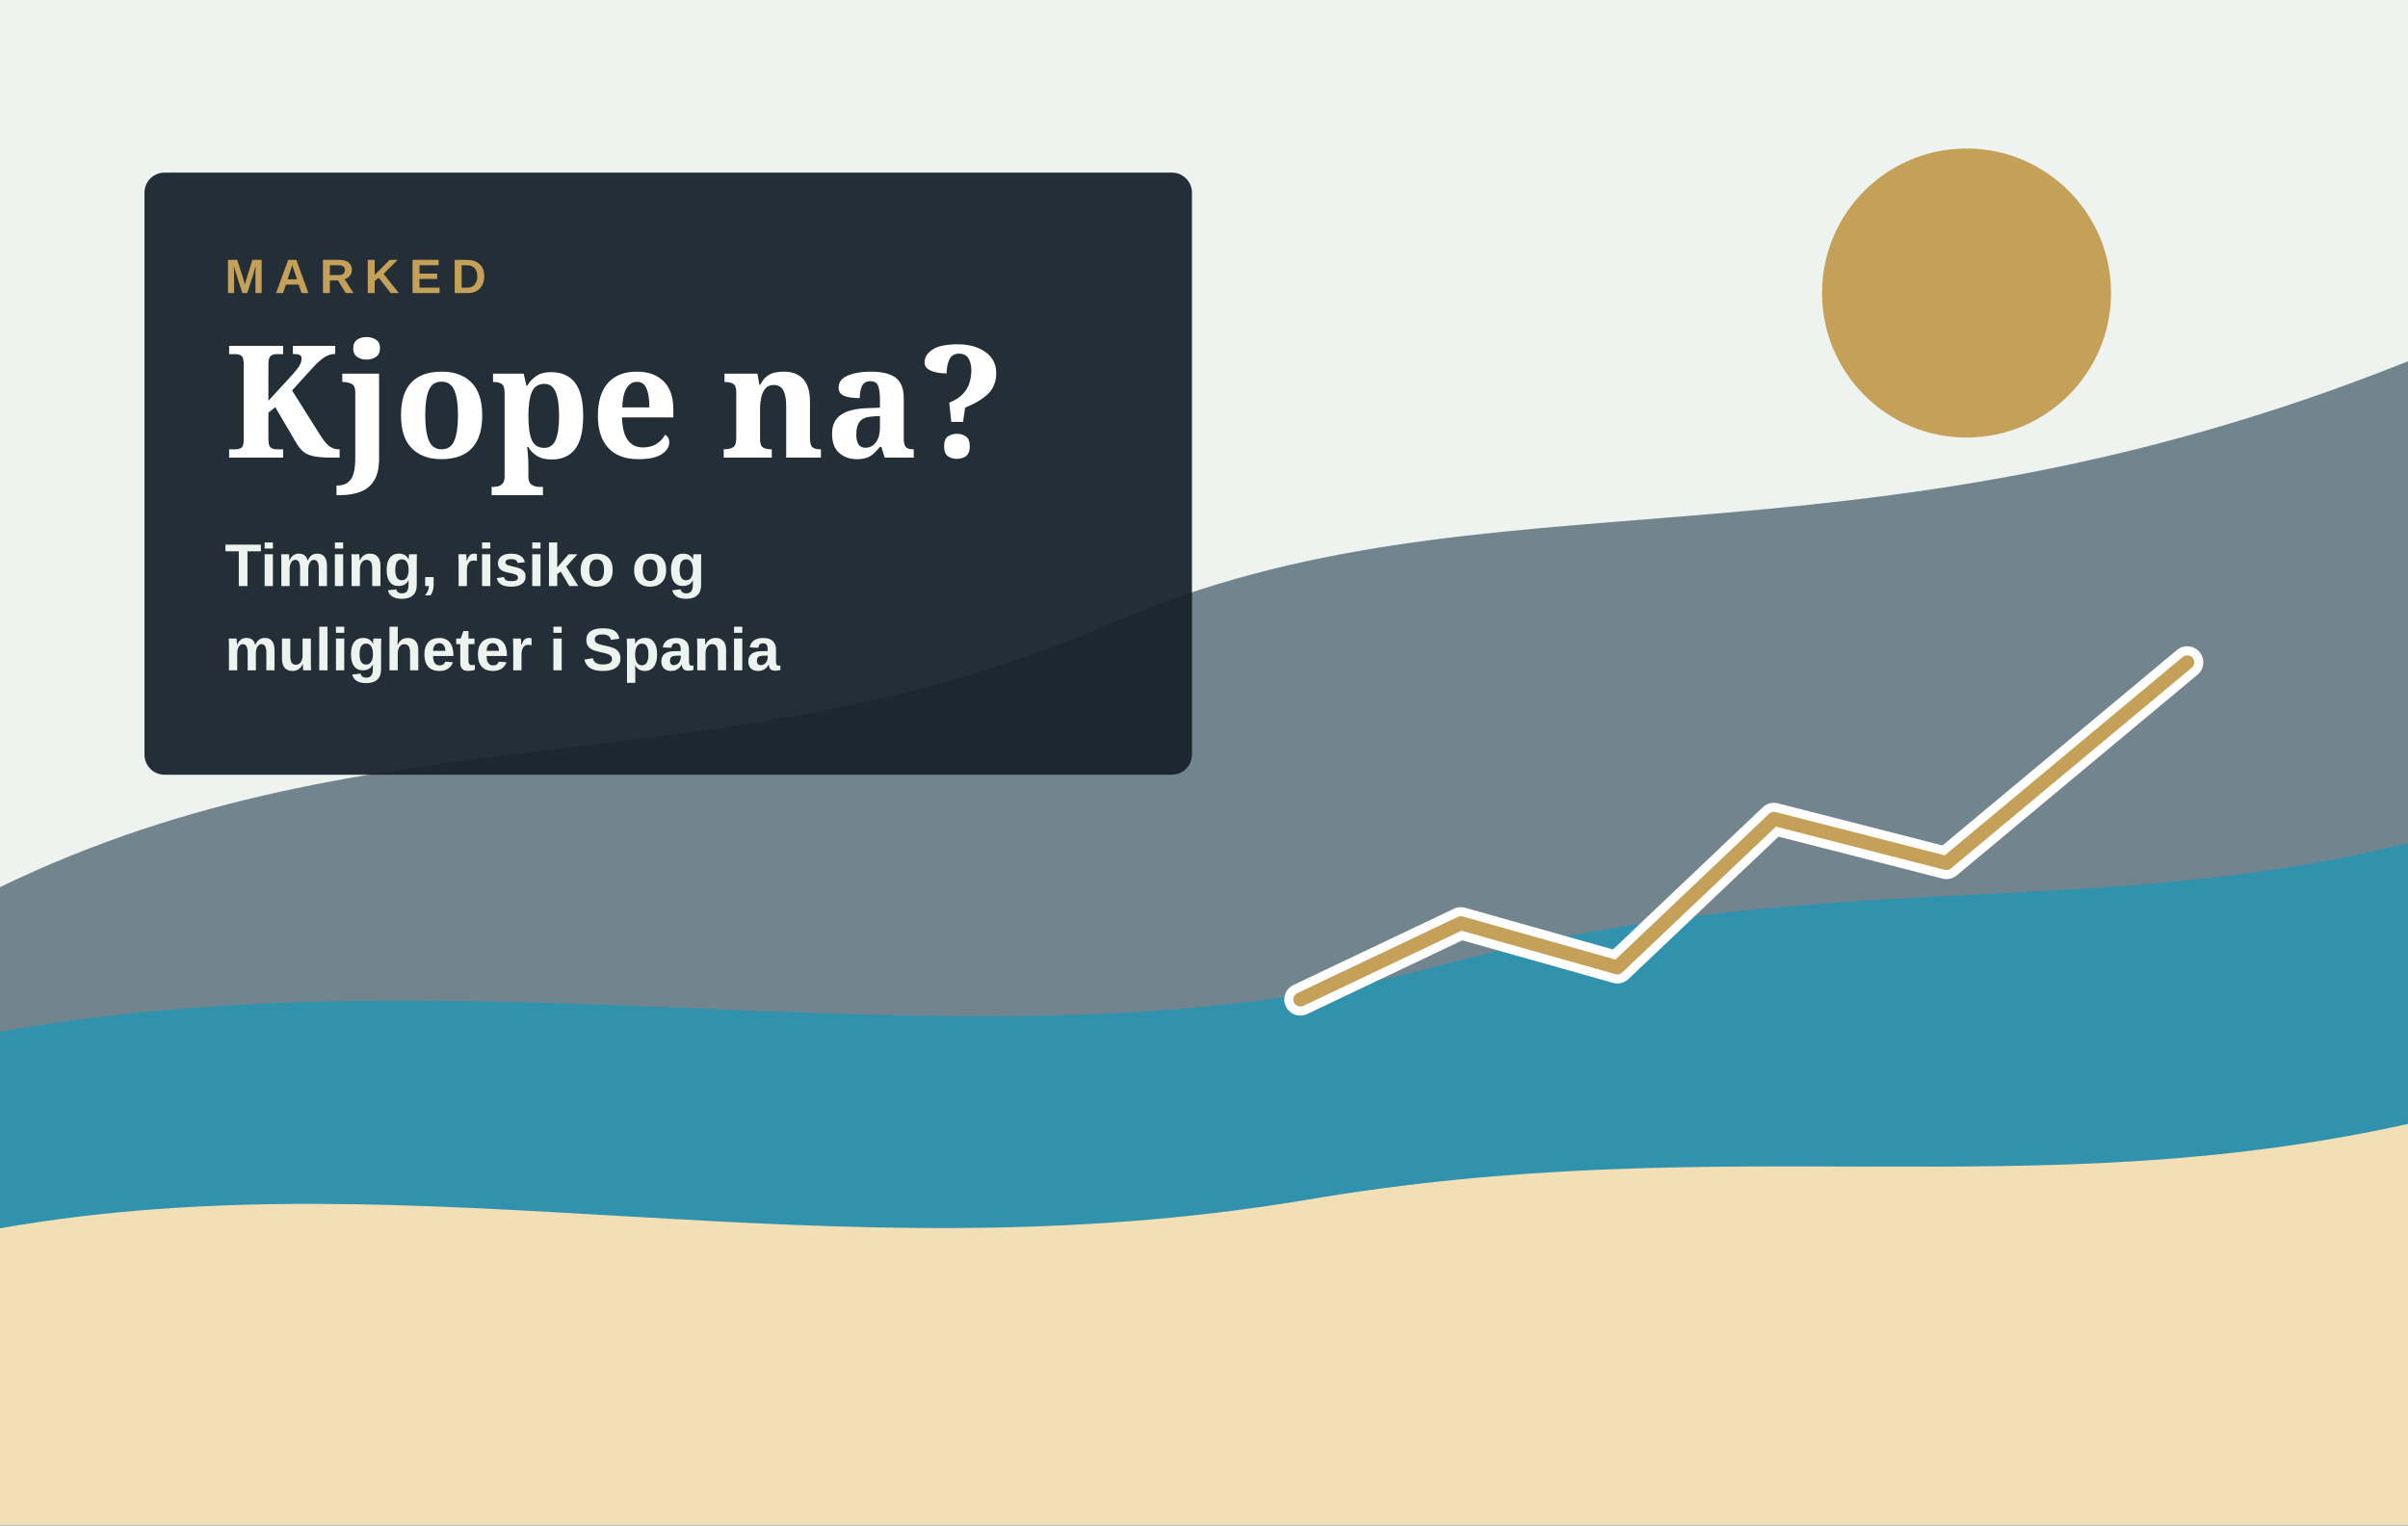
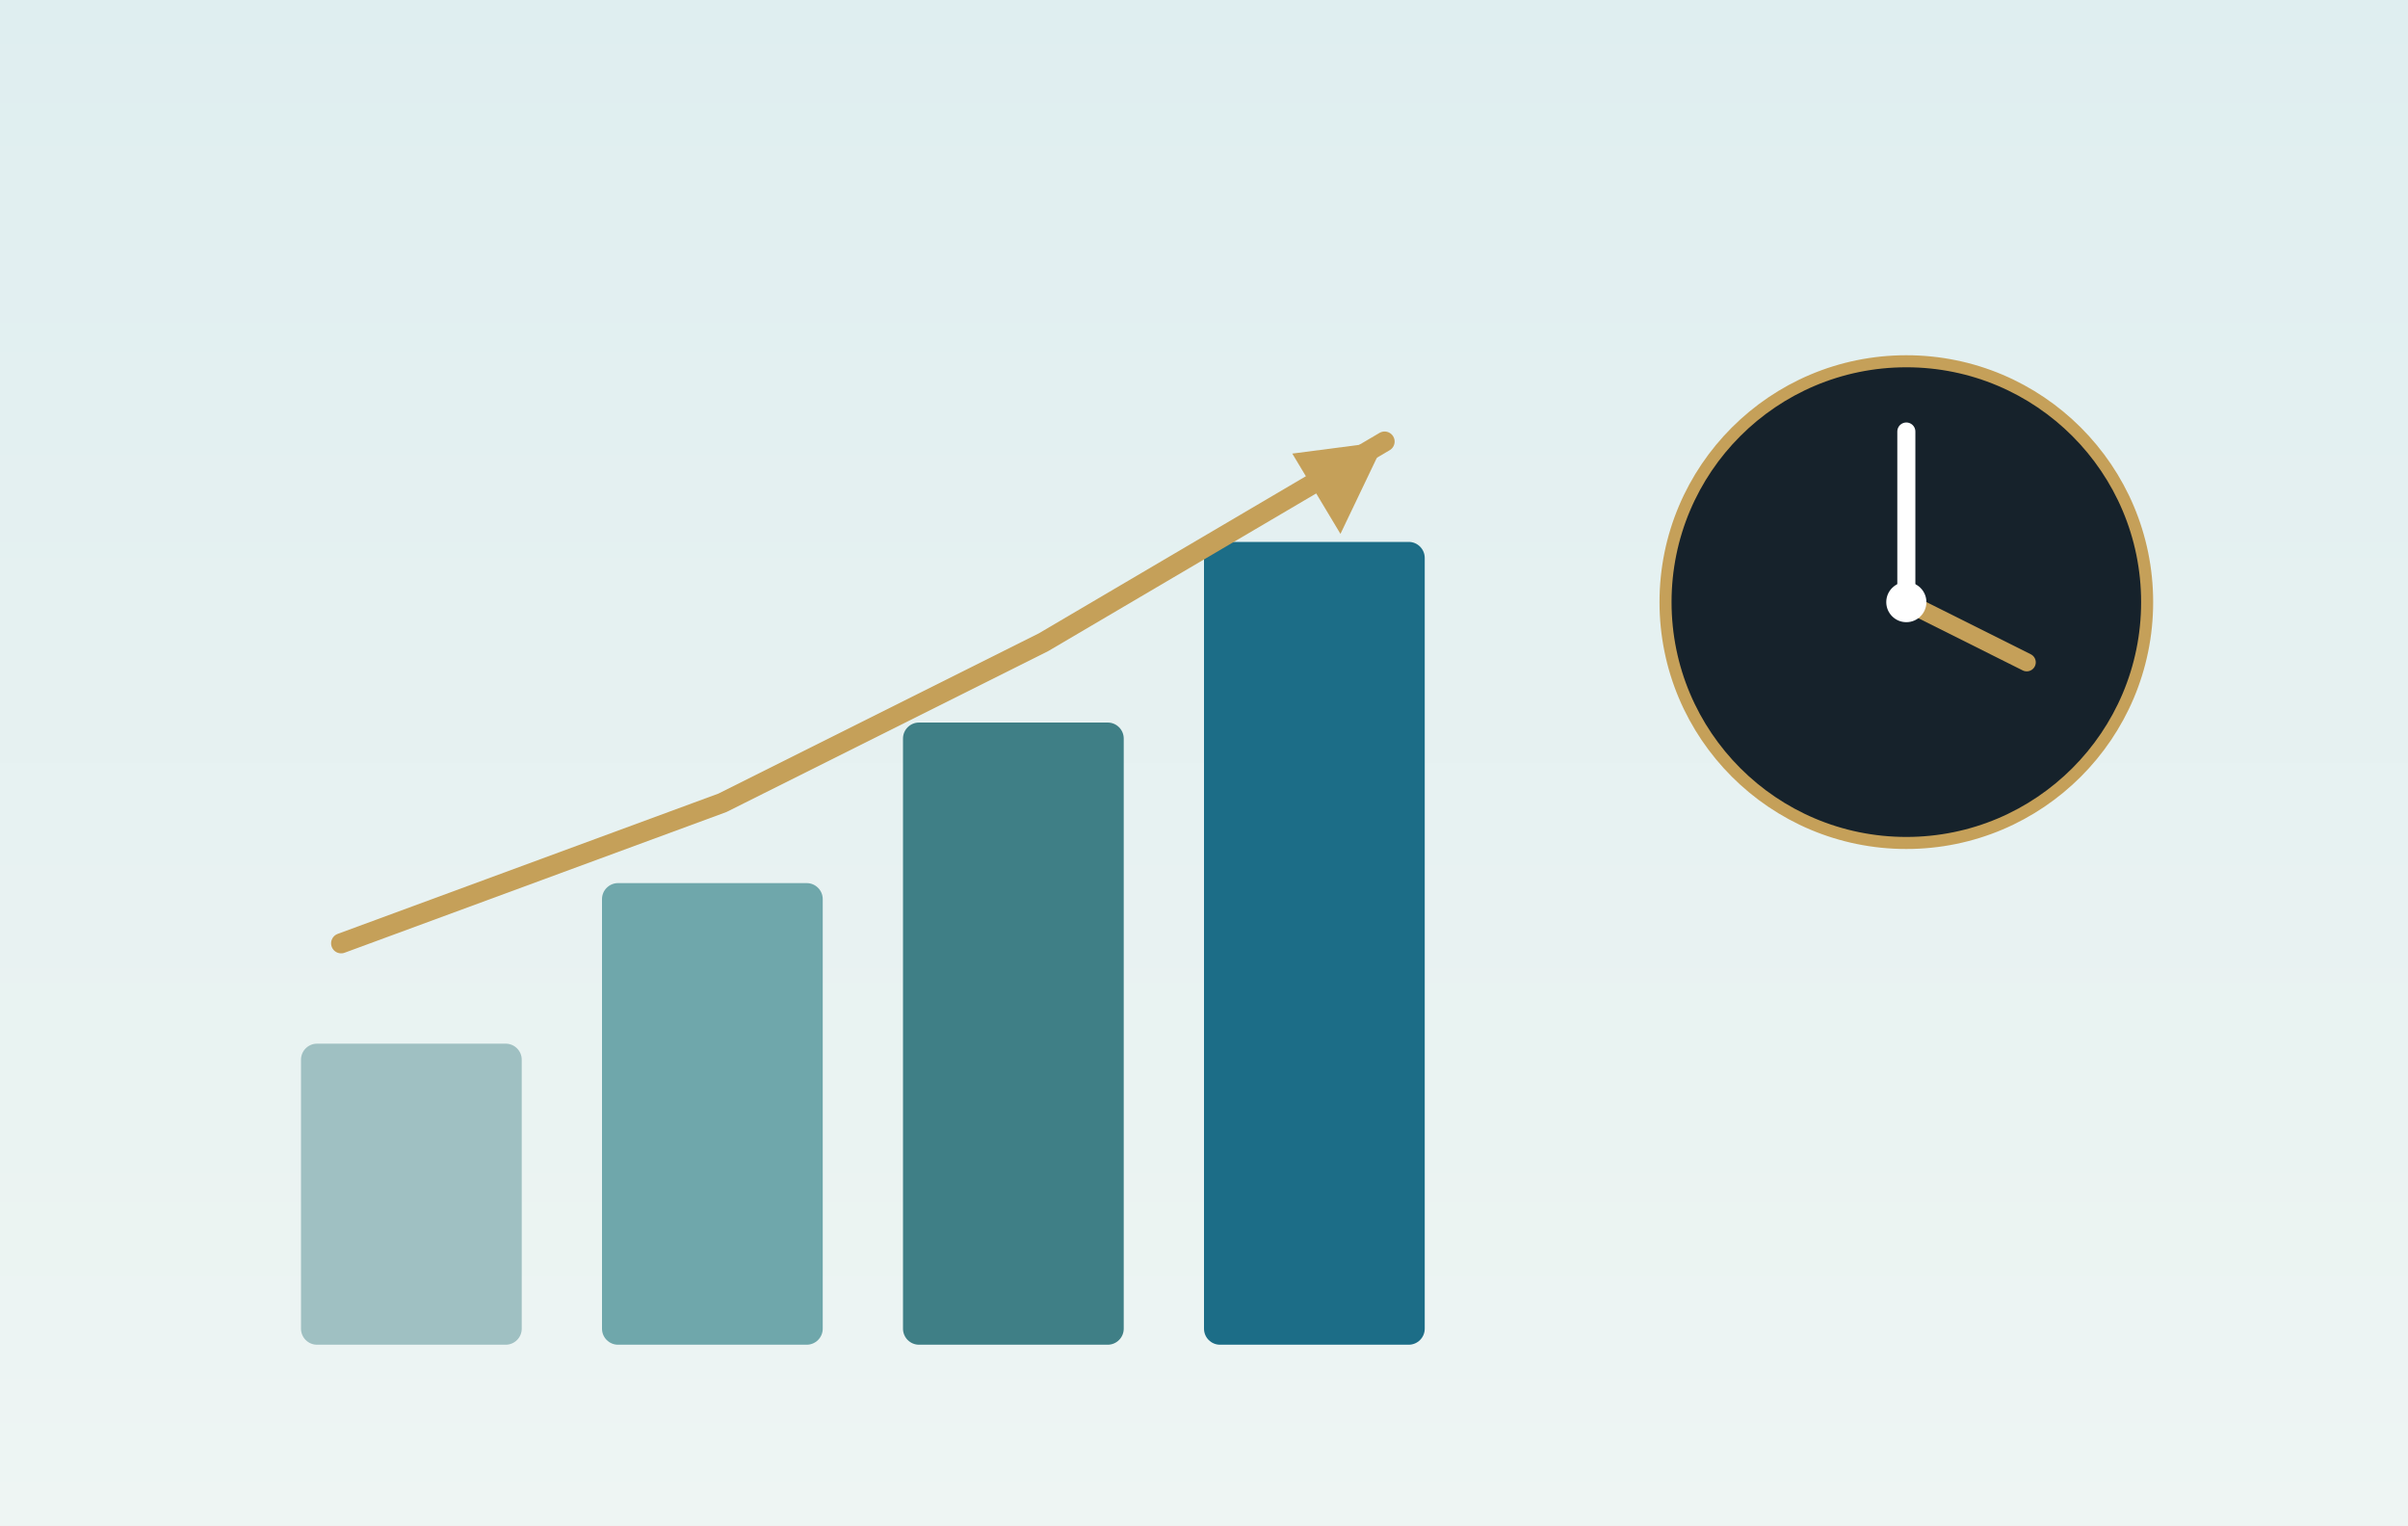
- <svg xmlns="http://www.w3.org/2000/svg" width="1200" height="760" viewBox="0 0 1200 760" role="img" aria-labelledby="title desc">
-   <rect width="1200" height="760" fill="#eef3ef" />
-   <circle cx="980" cy="146" r="72" fill="#c5a059" />
-   <path d="M0 442 C190 350 360 395 555 310 C740 230 920 292 1200 180 V760 H0 Z" fill="#72858f" />
-   <path d="M0 514 C250 470 492 540 714 482 C905 430 1040 460 1200 420 V760 H0 Z" fill="#3192ad" />
-   <path d="M0 612 C210 575 410 638 650 598 C860 562 1010 602 1200 560 V760 H0 Z" fill="#f2dfb6" />
-   <polyline points="648,498 728,460 806,482 884,408 970,430 1090,330" fill="none" stroke="#ffffff" stroke-width="16" stroke-linecap="round" stroke-linejoin="round" />
-   <polyline points="648,498 728,460 806,482 884,408 970,430 1090,330" fill="none" stroke="#c5a059" stroke-width="7" stroke-linecap="round" stroke-linejoin="round" />
-   <rect x="72" y="86" width="522" height="300" rx="10" fill="#16222b" opacity="0.94" />
-   <text x="112" y="146" fill="#c5a059" font-family="Arial, sans-serif" font-size="24" font-weight="800" letter-spacing="5">MARKED</text>
-   <text x="112" y="228" fill="#ffffff" font-family="Georgia, serif" font-size="78" font-weight="700">Kjope na?</text>
-   <text x="112" y="292" fill="#edf3ef" font-family="Arial, sans-serif" font-size="30" font-weight="700">Timing, risiko og</text>
-   <text x="112" y="334" fill="#edf3ef" font-family="Arial, sans-serif" font-size="30" font-weight="700">muligheter i Spania</text>
+ <svg xmlns="http://www.w3.org/2000/svg" width="1200" height="760" viewBox="0 0 1200 760" role="img" aria-label="Boligmarked og timing">
+   <defs>
+     <linearGradient id="mBg" x1="0" y1="0" x2="0" y2="1">
+       <stop offset="0" stop-color="#dfeef0" />
+       <stop offset="1" stop-color="#eef5f3" />
+     </linearGradient>
+   </defs>
+   <rect width="1200" height="760" fill="url(#mBg)" />
+   <g>
+     <rect x="150" y="520" width="110" height="150" rx="8" fill="#9fc0c2" />
+     <rect x="300" y="440" width="110" height="230" rx="8" fill="#6fa7ab" />
+     <rect x="450" y="360" width="110" height="310" rx="8" fill="#3f7f86" />
+     <rect x="600" y="270" width="110" height="400" rx="8" fill="#1c6d87" />
+   </g>
+   <path d="M170 470 L360 400 L520 320 L690 220" fill="none" stroke="#c5a059" stroke-width="10" stroke-linecap="round" />
+   <path d="M690 220 l-46 6 l24 40 Z" fill="#c5a059" />
+   <circle cx="950" cy="300" r="120" fill="#16222b" />
+   <circle cx="950" cy="300" r="120" fill="none" stroke="#c5a059" stroke-width="6" />
+   <line x1="950" y1="300" x2="950" y2="215" stroke="#ffffff" stroke-width="9" stroke-linecap="round" />
+   <line x1="950" y1="300" x2="1010" y2="330" stroke="#c5a059" stroke-width="9" stroke-linecap="round" />
+   <circle cx="950" cy="300" r="10" fill="#ffffff" />
</svg>
